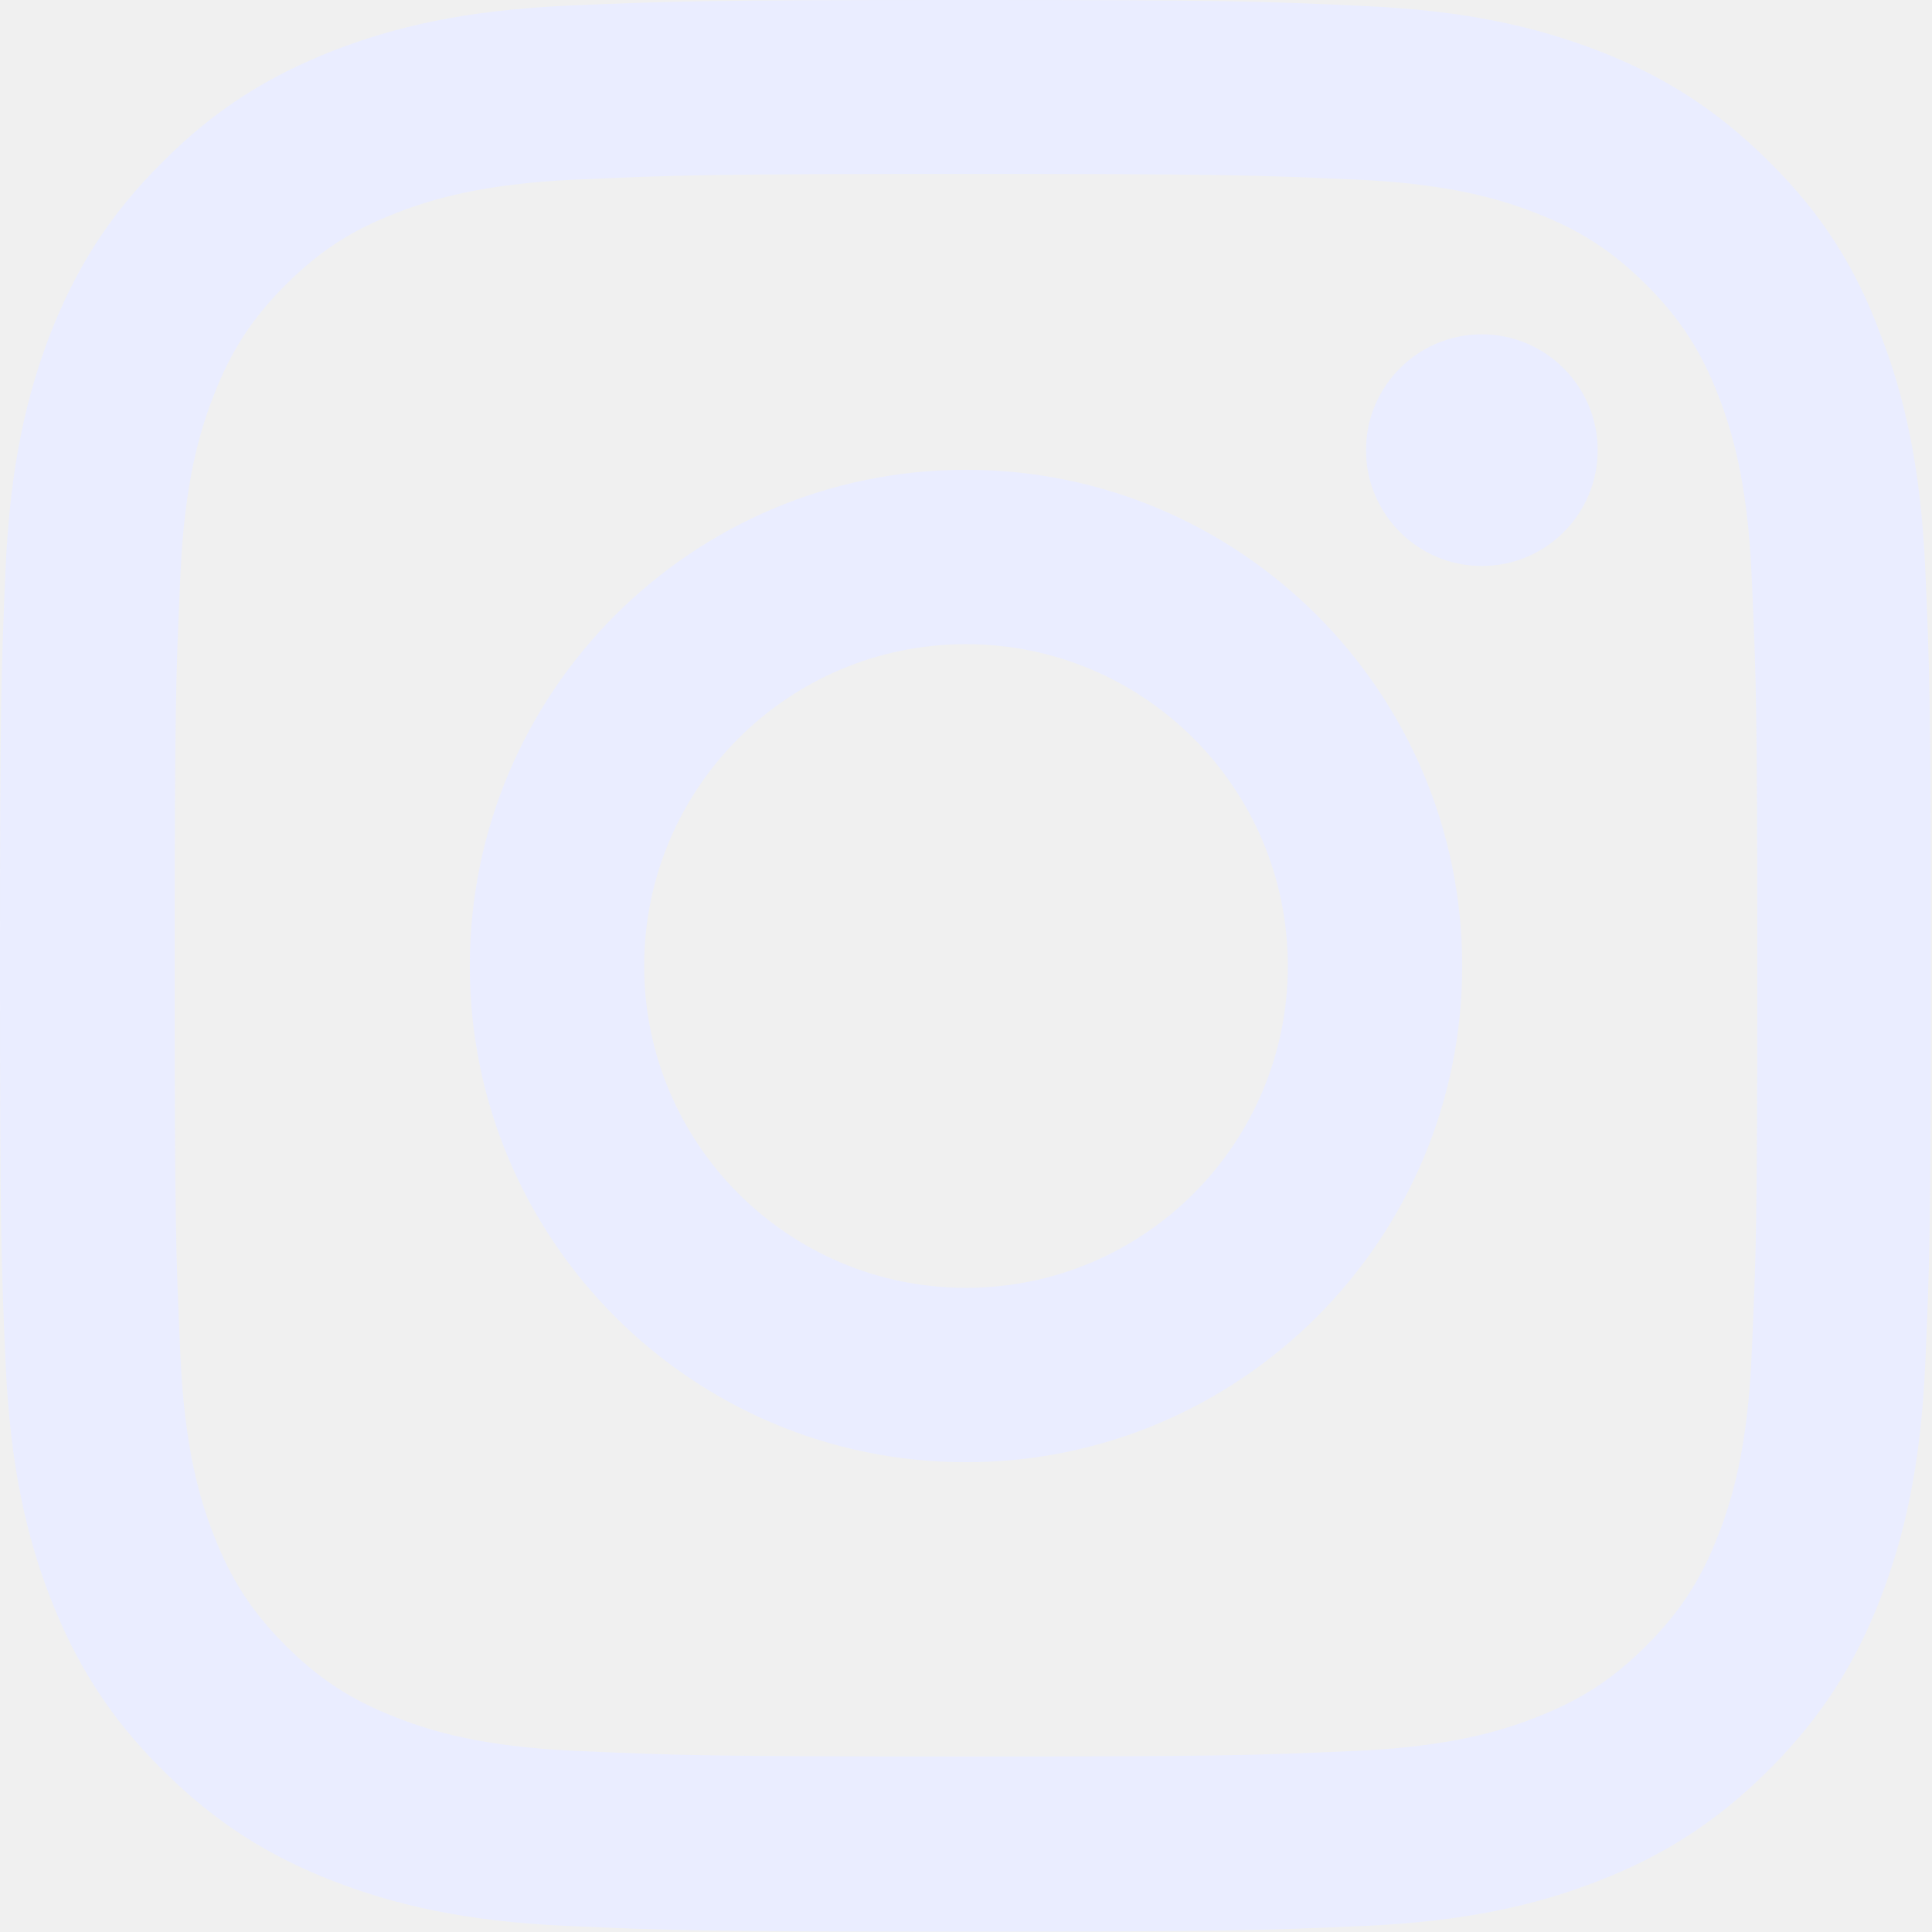
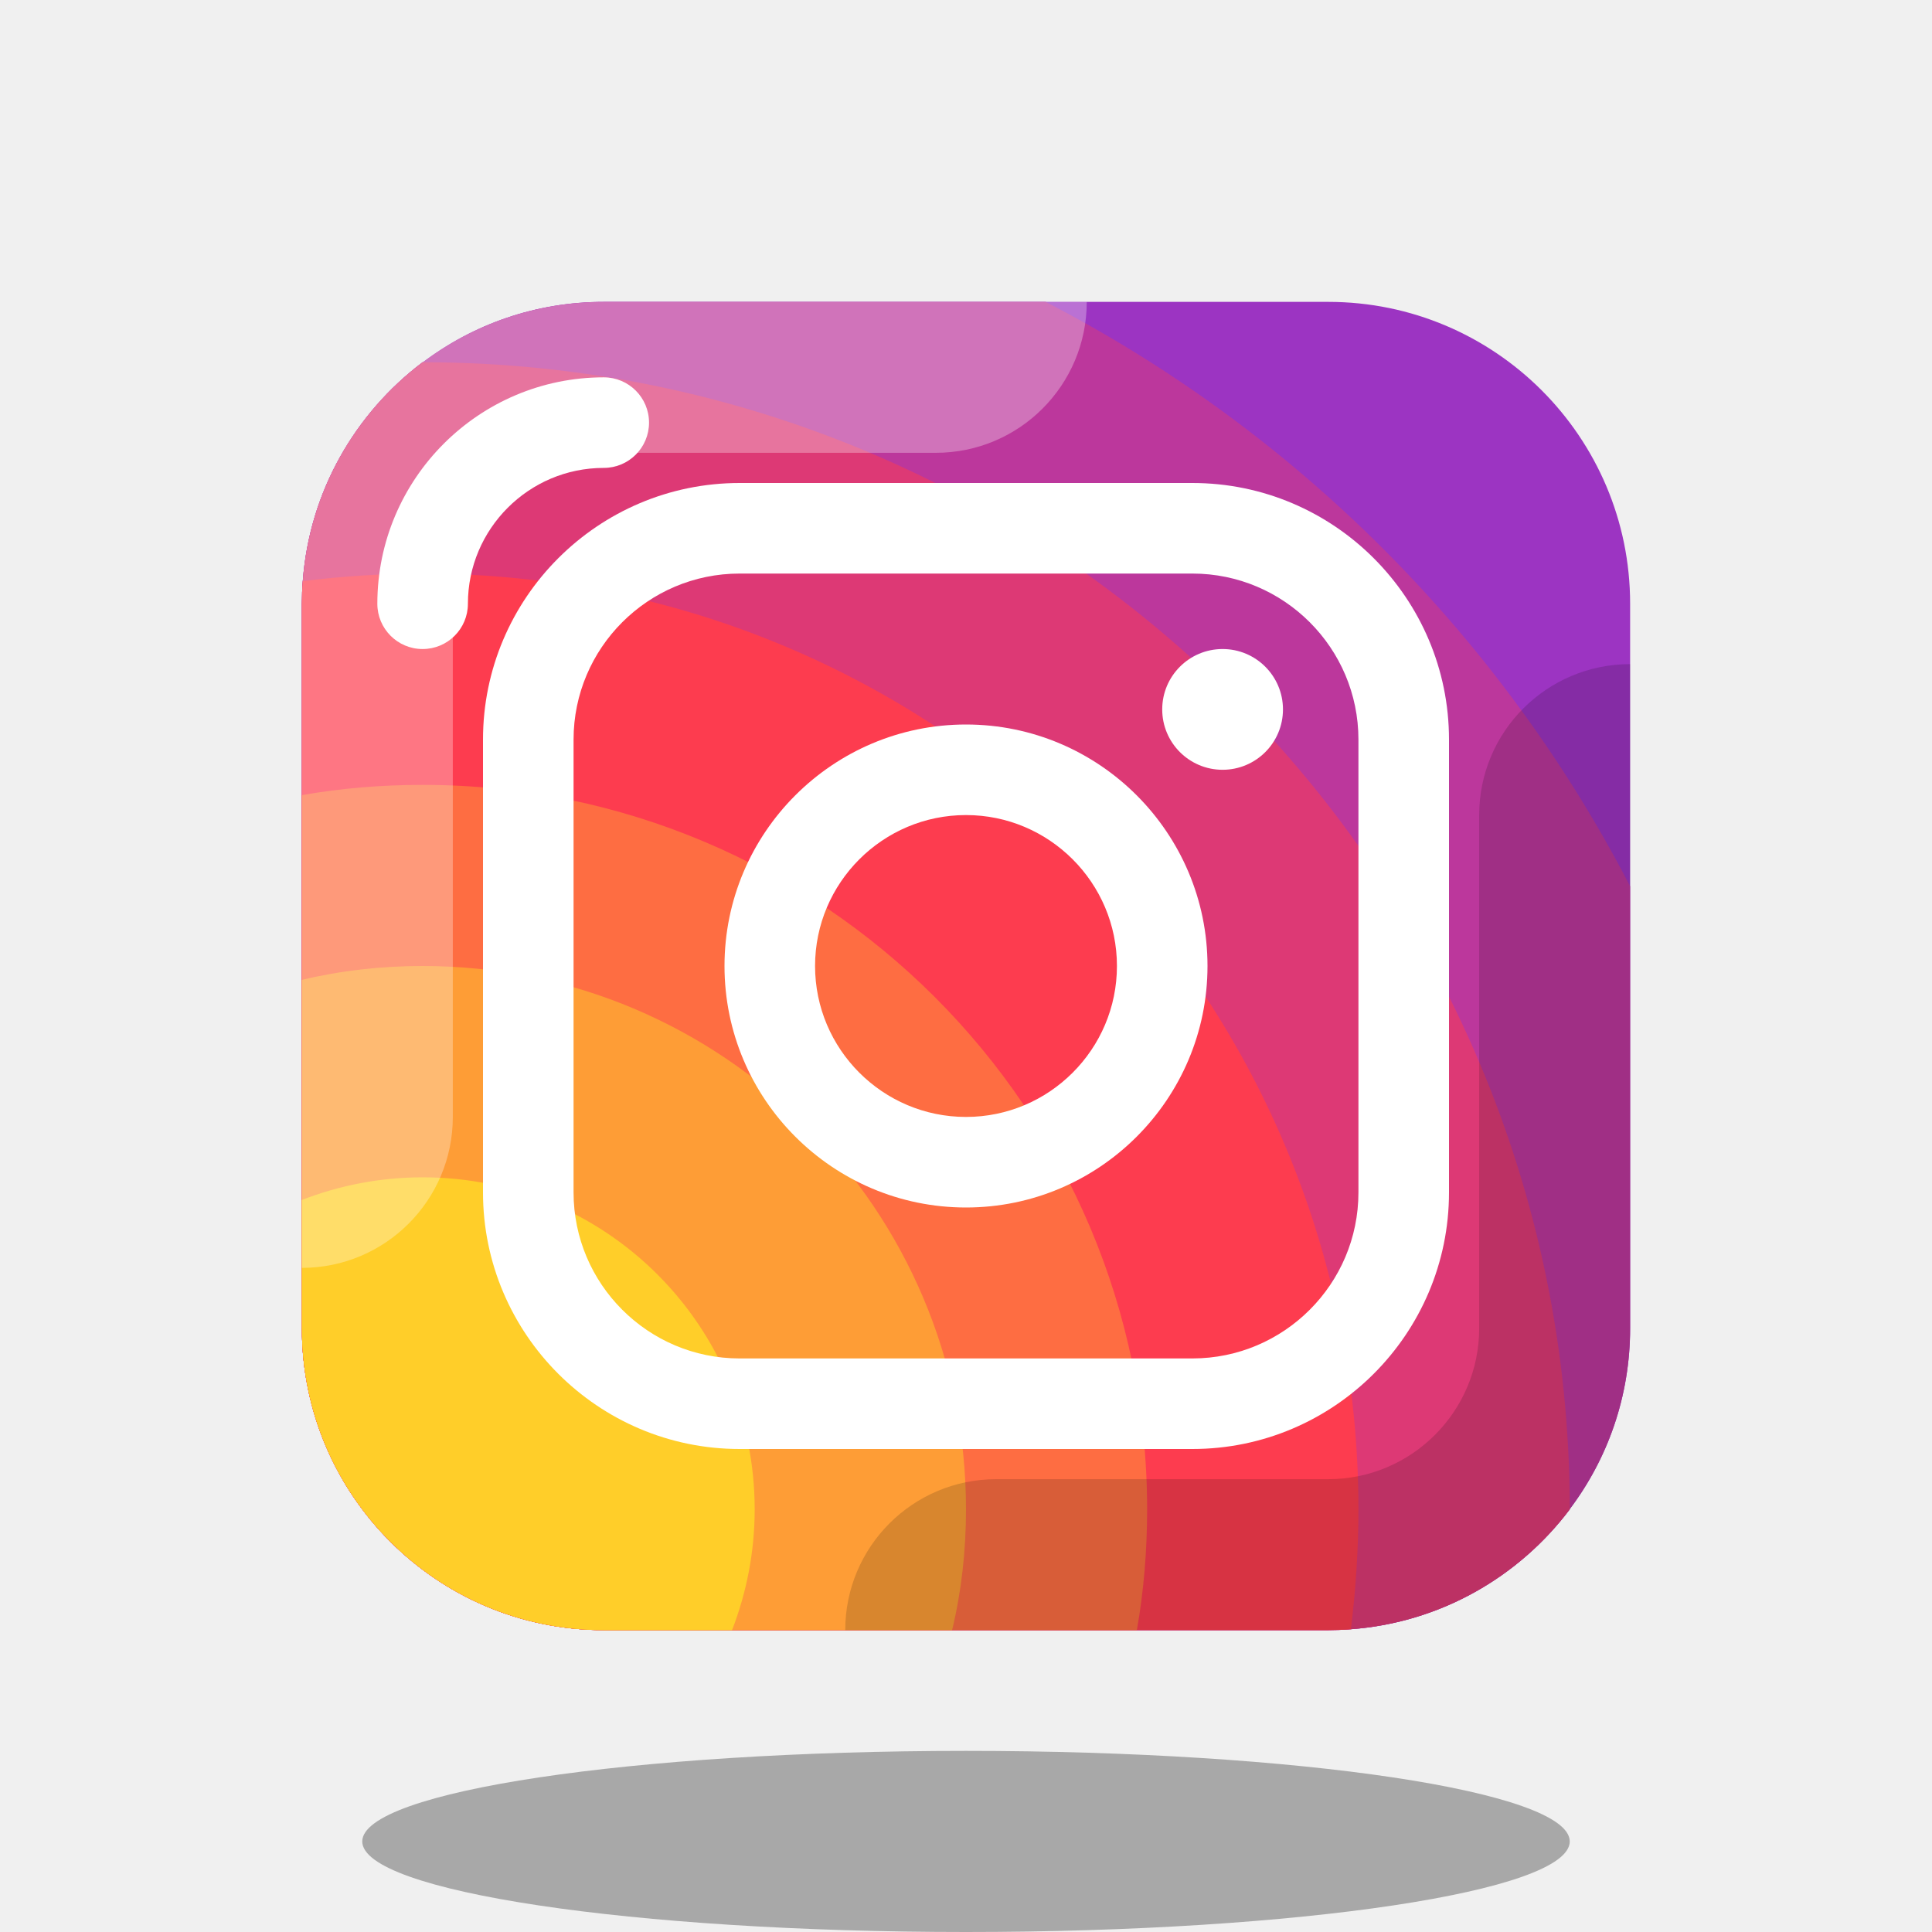
- <svg xmlns="http://www.w3.org/2000/svg" width="24" height="24" viewBox="0 0 24 24" fill="none">
-   <g clip-path="url(#clip0_84_3278)">
-     <path fill-rule="evenodd" clip-rule="evenodd" d="M12 5.836C8.597 5.836 5.836 8.597 5.836 12C5.836 15.403 8.597 18.164 12 18.164C15.403 18.164 18.164 15.403 18.164 12C18.164 8.597 15.403 5.836 12 5.836ZM12 15.998C9.792 15.998 8.002 14.208 8.002 12C8.002 9.792 9.792 8.002 12 8.002C14.208 8.002 15.998 9.792 15.998 12C15.998 14.208 14.208 15.998 12 15.998Z" fill="#EAEDFF" />
-     <path d="M18.408 7.031C19.2 7.031 19.847 6.389 19.847 5.592C19.847 4.8 19.2 4.153 18.408 4.153C17.616 4.153 16.969 4.795 16.969 5.592C16.969 6.384 17.611 7.031 18.408 7.031Z" fill="#EAEDFF" />
-     <path fill-rule="evenodd" clip-rule="evenodd" d="M12 0C8.742 0 8.334 0.014 7.055 0.07C5.78 0.127 4.903 0.333 4.144 0.628C3.352 0.938 2.681 1.345 2.016 2.016C1.345 2.681 0.938 3.352 0.628 4.139C0.333 4.903 0.127 5.775 0.07 7.05C0.014 8.334 0 8.742 0 12C0 15.258 0.014 15.666 0.07 16.945C0.127 18.22 0.333 19.097 0.628 19.856C0.938 20.648 1.345 21.319 2.016 21.984C2.681 22.65 3.352 23.062 4.139 23.367C4.903 23.663 5.775 23.869 7.05 23.925C8.33 23.981 8.738 23.995 11.995 23.995C15.253 23.995 15.661 23.981 16.941 23.925C18.216 23.869 19.092 23.663 19.852 23.367C20.639 23.062 21.309 22.65 21.975 21.984C22.641 21.319 23.053 20.648 23.358 19.861C23.653 19.097 23.859 18.225 23.916 16.95C23.972 15.67 23.986 15.262 23.986 12.005C23.986 8.747 23.972 8.339 23.916 7.059C23.859 5.784 23.653 4.908 23.358 4.148C23.062 3.352 22.655 2.681 21.984 2.016C21.319 1.35 20.648 0.938 19.861 0.633C19.097 0.338 18.225 0.131 16.95 0.075C15.666 0.014 15.258 0 12 0ZM12 2.161C15.206 2.161 15.586 2.175 16.847 2.231C18.019 2.283 18.652 2.48 19.073 2.644C19.631 2.859 20.034 3.122 20.452 3.539C20.873 3.961 21.131 4.359 21.347 4.917C21.511 5.339 21.708 5.977 21.759 7.144C21.816 8.409 21.83 8.789 21.83 11.991C21.83 15.197 21.816 15.577 21.759 16.837C21.708 18.009 21.511 18.642 21.347 19.064C21.131 19.622 20.869 20.025 20.452 20.442C20.03 20.864 19.631 21.122 19.073 21.337C18.652 21.502 18.014 21.698 16.847 21.75C15.581 21.806 15.202 21.82 12 21.82C8.794 21.82 8.414 21.806 7.153 21.75C5.981 21.698 5.348 21.502 4.927 21.337C4.369 21.122 3.966 20.859 3.548 20.442C3.127 20.02 2.869 19.622 2.653 19.064C2.489 18.642 2.292 18.005 2.241 16.837C2.184 15.572 2.17 15.192 2.17 11.991C2.17 8.784 2.184 8.405 2.241 7.144C2.292 5.972 2.489 5.339 2.653 4.917C2.869 4.359 3.131 3.956 3.548 3.539C3.97 3.117 4.369 2.859 4.927 2.644C5.348 2.48 5.986 2.283 7.153 2.231C8.414 2.175 8.794 2.161 12 2.161Z" fill="#EAEDFF" />
+ <svg xmlns="http://www.w3.org/2000/svg" viewBox="0 0 64 64" width="64px" height="64px">
+   <path fill="#9c34c2" d="M54,20v24c0,2.25-0.74,4.32-2,5.99V50c-1.69,2.24-4.29,3.75-7.25,3.97C44.51,53.99,44.25,54,44,54H20 c-5.52,0-10-4.48-10-10V20c0-0.25,0.01-0.51,0.03-0.75c0.22-2.96,1.73-5.56,3.97-7.25h0.01c1.67-1.26,3.74-2,5.99-2h24 C49.52,10,54,14.48,54,20z" />
+   <path fill="#bc379c" d="M54,29.36V44c0,2.25-0.74,4.32-2,5.99V50c-1.69,2.24-4.29,3.75-7.25,3.97 C44.51,53.99,44.25,54,44,54H20c-5.52,0-10-4.48-10-10V20c0-0.25,0.01-0.51,0.03-0.75c0.22-2.96,1.73-5.56,3.97-7.25h0.01 c1.67-1.26,3.74-2,5.99-2h14.64C42.93,14.29,49.71,21.07,54,29.36z" />
+   <path fill="#dd3975" d="M52,49.99V50c-1.69,2.24-4.29,3.75-7.25,3.97C44.51,53.99,44.25,54,44,54H20c-5.52,0-10-4.48-10-10 V20c0-0.25,0.01-0.51,0.03-0.75c0.22-2.96,1.73-5.56,3.97-7.25h0.01C34.99,12.01,51.99,29.01,52,49.99z" />
+   <path fill="#fd3c4f" d="M45,50c0,1.34-0.09,2.67-0.25,3.97C44.51,53.99,44.25,54,44,54H20c-5.52,0-10-4.48-10-10V20 c0-0.25,0.01-0.51,0.03-0.75C11.33,19.09,12.66,19,14,19C31.12,19,45,32.88,45,50z" />
+   <path fill="#fe6d42" d="M38,50c0,1.36-0.11,2.7-0.34,4H20c-5.52,0-10-4.48-10-10V26.34c1.3-0.23,2.64-0.34,4-0.34 C27.25,26,38,36.75,38,50z" />
+   <path fill="#fe9d36" d="M32,50c0,1.37-0.15,2.71-0.46,4H20c-5.52,0-10-4.48-10-10V32.46c1.29-0.31,2.63-0.46,4-0.46 C23.94,32,32,40.06,32,50z" />
+   <path fill="#ffce29" d="M25,50c0,1.41-0.27,2.76-0.75,4H20c-5.52,0-10-4.48-10-10v-4.25c1.24-0.48,2.59-0.75,4-0.75 C20.08,39,25,43.92,25,50z" />
+   <ellipse cx="32" cy="61" opacity=".3" rx="20" ry="3" />
+   <g>
+     <path fill="#fff" d="M31,15c2.761,0,5-2.238,5-5H20c-5.523,0-10,4.477-10,10v22c2.761,0,5-2.238,5-5V20 c0-2.757,2.243-5,5-5H31z" opacity=".3" />
+     <path d="M54,44V22c-2.761,0-5,2.238-5,5v17c0,2.757-2.243,5-5,5H33c-2.761,0-5,2.238-5,5h16 C49.523,54,54,49.523,54,44z" opacity=".15" />
  </g>
-   <defs>
-     <clipPath id="clip0_84_3278">
-       <rect width="24" height="24" fill="white" />
-     </clipPath>
-   </defs>
+   <path fill="#fff" d="M14,21.5c-0.829,0-1.5-0.671-1.5-1.5c0-4.136,3.364-7.5,7.5-7.5c0.829,0,1.5,0.671,1.5,1.5 s-0.671,1.5-1.5,1.5c-2.481,0-4.5,2.019-4.5,4.5C15.5,20.829,14.829,21.5,14,21.5z" />
+   <path fill="#fff" d="M39.5,48h-15c-4.687,0-8.5-3.813-8.5-8.5v-15c0-4.687,3.813-8.5,8.5-8.5h15 c4.687,0,8.5,3.813,8.5,8.5v15C48,44.187,44.187,48,39.5,48z M24.5,19c-3.033,0-5.5,2.467-5.5,5.5v15c0,3.033,2.467,5.5,5.5,5.5h15 c3.033,0,5.5-2.467,5.5-5.5v-15c0-3.033-2.467-5.5-5.5-5.5H24.5z" />
+   <path fill="#fff" d="M32,40c-4.411,0-8-3.589-8-8s3.589-8,8-8s8,3.589,8,8S36.411,40,32,40z M32,27c-2.757,0-5,2.243-5,5 s2.243,5,5,5s5-2.243,5-5S34.757,27,32,27z" />
+   <circle cx="40.5" cy="23.5" r="2" fill="#fff" />
</svg>
